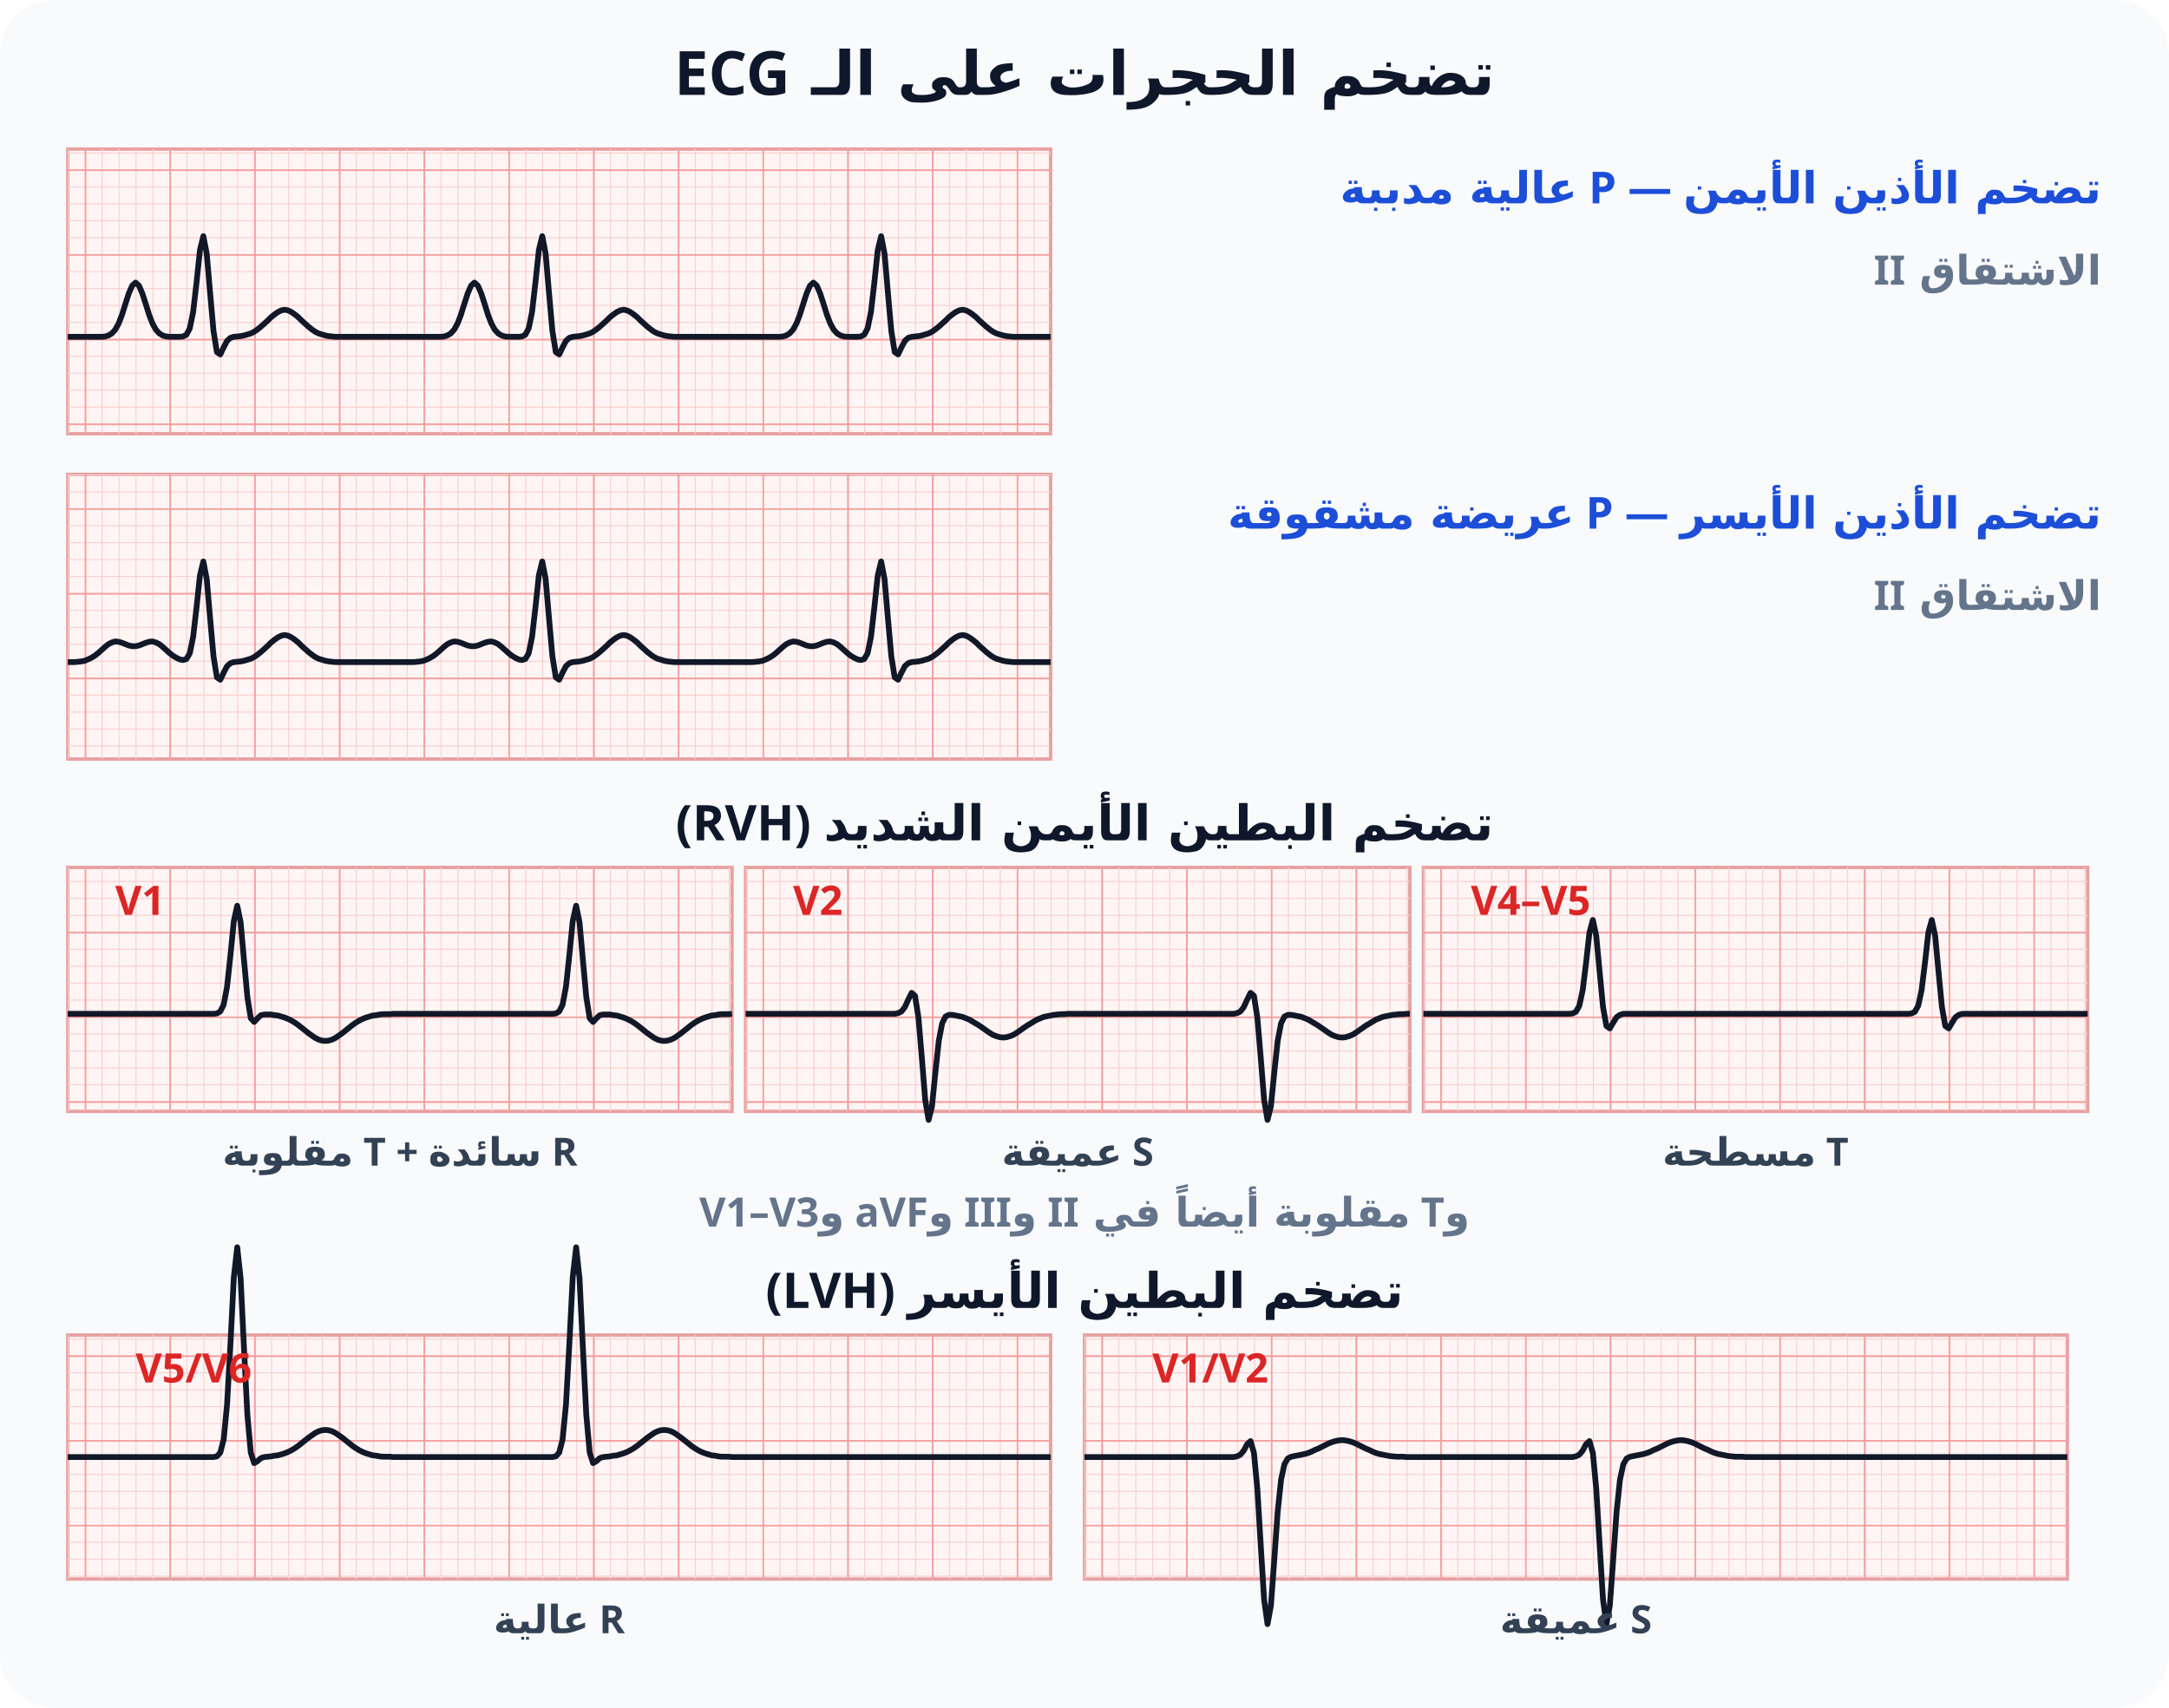
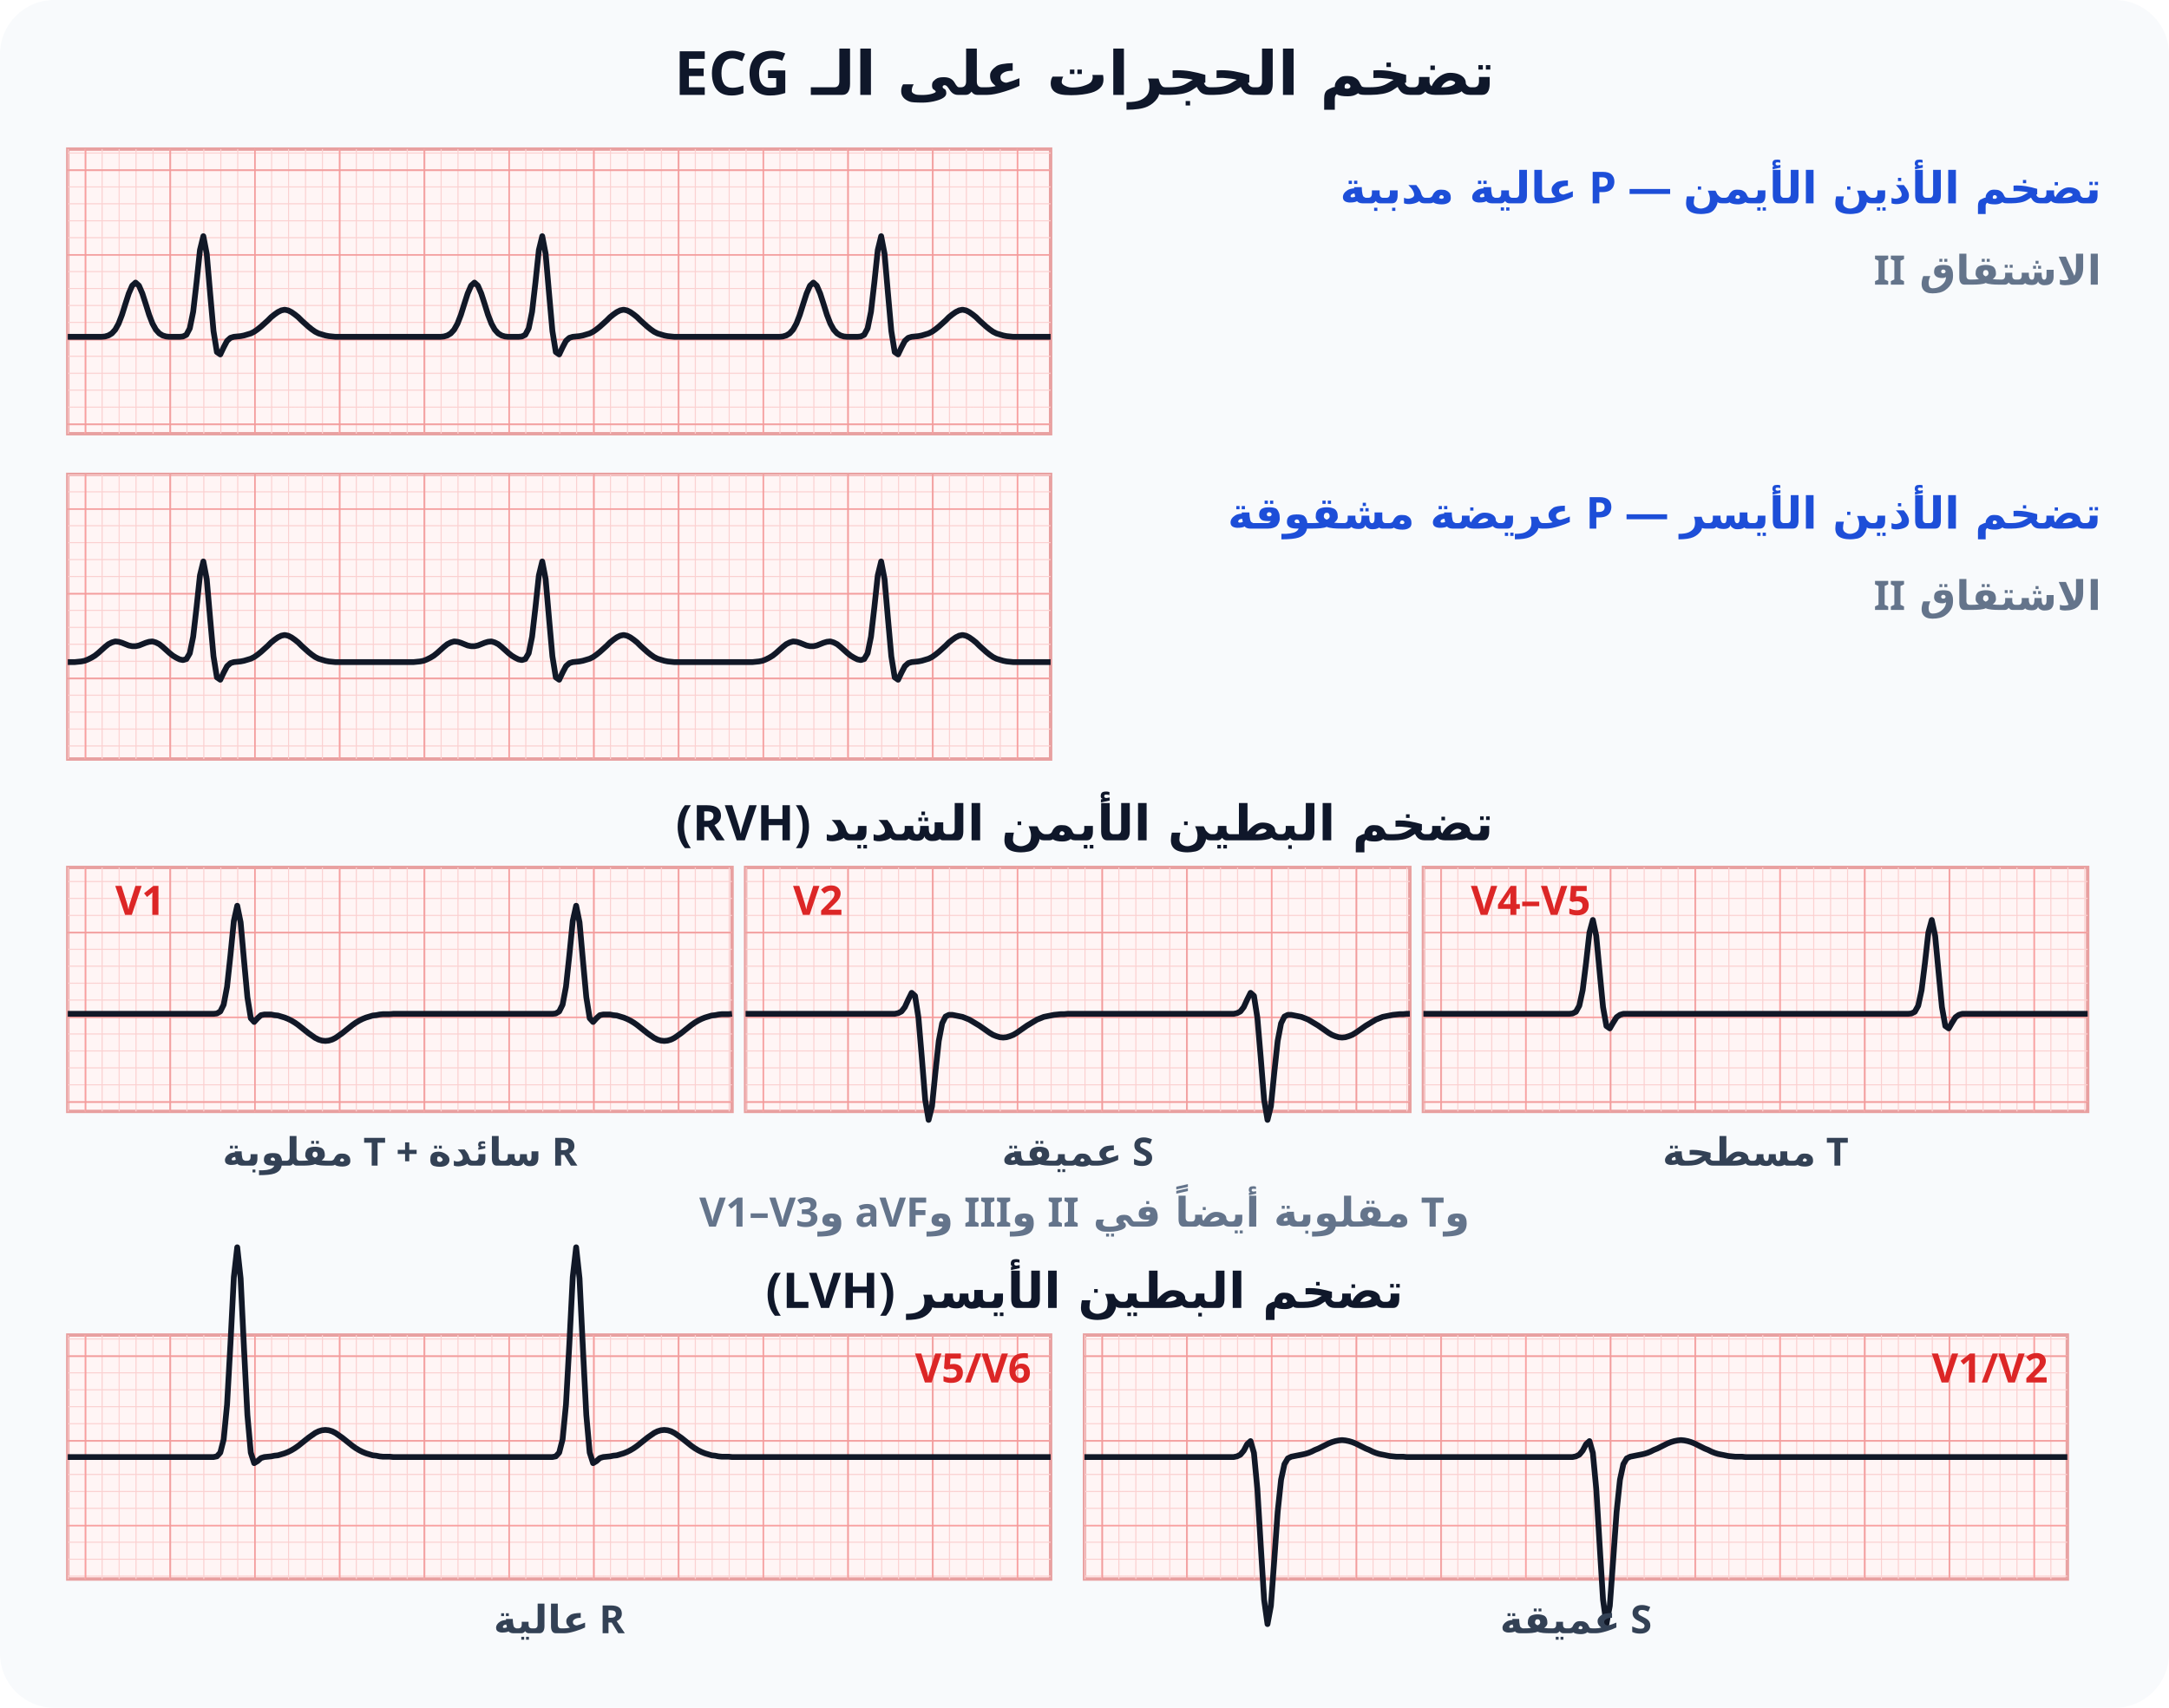
<svg xmlns="http://www.w3.org/2000/svg" viewBox="0 0 640 504" font-family="Cairo, Tahoma, sans-serif" direction="rtl">
  <rect width="640" height="504" rx="16" fill="#f8fafc" />
  <text x="320" y="28" text-anchor="middle" font-size="18" font-weight="800" fill="#0f172a">تضخم الحجرات على الـ ECG</text>
  <defs>
    <pattern id="gmch0" width="5" height="5" patternUnits="userSpaceOnUse">
      <path d="M5 0H0V5" fill="none" stroke="#fbd0d0" stroke-width=".6" />
    </pattern>
    <pattern id="gMch0" width="25" height="25" patternUnits="userSpaceOnUse">
      <path d="M25 0H0V25" fill="none" stroke="#f29b9b" stroke-width=".9" />
    </pattern>
  </defs>
  <rect x="20" y="44" width="290" height="84" fill="#fff5f5" stroke="#e8a0a0" />
  <rect x="20" y="44" width="290" height="84" fill="url(#gmch0)" />
  <rect x="20" y="44" width="290" height="84" fill="url(#gMch0)" />
  <polyline points="20.0,99.4 21.0,99.4 22.0,99.4 23.0,99.4 24.0,99.4 25.0,99.4 26.0,99.4 27.0,99.4 28.0,99.4 29.0,99.4 30.0,99.4 31.0,99.3 32.0,99.0 33.0,98.4 34.0,97.3 35.0,95.5 36.0,92.9 37.0,89.7 38.0,86.6 39.0,84.3 40.0,83.4 41.0,84.3 42.0,86.6 43.0,89.7 44.0,92.9 45.0,95.5 46.0,97.3 47.0,98.4 48.0,99.0 49.0,99.3 50.0,99.4 51.0,99.4 52.0,99.4 53.0,99.4 54.0,99.3 55.0,98.8 56.0,96.9 57.0,92.0 58.0,83.3 59.0,73.8 60.0,69.7 61.0,74.9 62.0,86.5 63.0,97.7 64.0,103.9 65.0,104.6 66.0,102.5 67.0,100.6 68.0,99.7 69.0,99.4 70.0,99.3 71.0,99.2 72.0,99.0 73.0,98.7 74.0,98.4 75.0,97.9 76.0,97.2 77.0,96.4 78.0,95.5 79.0,94.6 80.0,93.6 81.0,92.8 82.0,92.1 83.0,91.6 84.0,91.4 85.0,91.6 86.0,92.1 87.0,92.8 88.0,93.6 89.0,94.6 90.0,95.5 91.0,96.4 92.0,97.2 93.0,97.9 94.0,98.4 95.0,98.7 96.0,99.0 97.0,99.2 98.0,99.3 99.0,99.4 100.0,99.4 101.0,99.4 102.0,99.4 103.0,99.4 104.0,99.4 105.0,99.4 106.0,99.4 107.0,99.4 108.0,99.4 109.0,99.4 110.0,99.4 111.0,99.4 112.0,99.4 113.0,99.4 114.0,99.4 115.0,99.4 116.0,99.4 117.0,99.4 118.0,99.4 119.0,99.4 120.0,99.4 121.0,99.4 122.0,99.4 123.0,99.4 124.0,99.4 125.0,99.4 126.0,99.4 127.0,99.4 128.0,99.4 129.0,99.4 130.0,99.4 131.0,99.3 132.0,99.0 133.0,98.4 134.0,97.3 135.0,95.5 136.0,92.9 137.0,89.7 138.0,86.6 139.0,84.3 140.0,83.4 141.0,84.3 142.0,86.6 143.0,89.7 144.0,92.9 145.0,95.5 146.0,97.3 147.0,98.4 148.0,99.0 149.0,99.3 150.0,99.4 151.0,99.4 152.0,99.4 153.0,99.4 154.0,99.3 155.0,98.8 156.0,96.9 157.0,92.0 158.0,83.3 159.0,73.8 160.0,69.7 161.0,74.9 162.0,86.5 163.0,97.7 164.0,103.9 165.0,104.6 166.0,102.5 167.0,100.6 168.0,99.7 169.0,99.4 170.0,99.3 171.0,99.2 172.0,99.0 173.0,98.7 174.0,98.4 175.0,97.9 176.0,97.2 177.0,96.4 178.0,95.5 179.0,94.6 180.0,93.6 181.0,92.8 182.0,92.1 183.0,91.6 184.0,91.4 185.0,91.6 186.0,92.1 187.0,92.8 188.0,93.6 189.0,94.6 190.0,95.5 191.0,96.4 192.0,97.2 193.0,97.9 194.0,98.4 195.0,98.7 196.0,99.0 197.0,99.2 198.0,99.3 199.0,99.4 200.0,99.4 201.0,99.4 202.0,99.4 203.0,99.4 204.0,99.4 205.0,99.4 206.0,99.4 207.0,99.4 208.0,99.4 209.0,99.4 210.0,99.4 211.0,99.4 212.0,99.4 213.0,99.4 214.0,99.4 215.0,99.4 216.0,99.4 217.0,99.4 218.0,99.4 219.0,99.4 220.0,99.4 221.0,99.4 222.0,99.4 223.0,99.4 224.0,99.4 225.0,99.4 226.0,99.4 227.0,99.4 228.0,99.4 229.0,99.4 230.0,99.4 231.0,99.3 232.0,99.0 233.0,98.4 234.0,97.3 235.0,95.5 236.0,92.9 237.0,89.7 238.0,86.6 239.0,84.3 240.0,83.4 241.0,84.3 242.0,86.6 243.0,89.7 244.0,92.9 245.0,95.5 246.0,97.3 247.0,98.4 248.0,99.0 249.0,99.3 250.0,99.4 251.0,99.4 252.0,99.4 253.0,99.4 254.0,99.3 255.0,98.8 256.0,96.9 257.0,92.0 258.0,83.3 259.0,73.8 260.0,69.7 261.0,74.9 262.0,86.5 263.0,97.7 264.0,103.9 265.0,104.6 266.0,102.5 267.0,100.6 268.0,99.7 269.0,99.4 270.0,99.3 271.0,99.2 272.0,99.0 273.0,98.7 274.0,98.4 275.0,97.9 276.0,97.2 277.0,96.4 278.0,95.5 279.0,94.6 280.0,93.6 281.0,92.8 282.0,92.1 283.0,91.6 284.0,91.4 285.0,91.6 286.0,92.1 287.0,92.8 288.0,93.6 289.0,94.6 290.0,95.5 291.0,96.4 292.0,97.2 293.0,97.9 294.0,98.4 295.0,98.7 296.0,99.0 297.0,99.2 298.0,99.3 299.0,99.4 300.0,99.4 301.0,99.4 302.0,99.4 303.0,99.4 304.0,99.4 305.0,99.4 306.0,99.4 307.0,99.4 308.0,99.4 309.0,99.4 310.0,99.4" fill="none" stroke="#111827" stroke-width="1.7" stroke-linejoin="round" />
  <text x="620" y="60" text-anchor="start" font-size="13" font-weight="800" fill="#1d4ed8">تضخم الأذين الأيمن — P عالية مدببة</text>
  <text x="620" y="84" text-anchor="start" font-size="12" font-weight="600" fill="#64748b">الاشتقاق II</text>
  <defs>
    <pattern id="gmch1" width="5" height="5" patternUnits="userSpaceOnUse">
      <path d="M5 0H0V5" fill="none" stroke="#fbd0d0" stroke-width=".6" />
    </pattern>
    <pattern id="gMch1" width="25" height="25" patternUnits="userSpaceOnUse">
      <path d="M25 0H0V25" fill="none" stroke="#f29b9b" stroke-width=".9" />
    </pattern>
  </defs>
  <rect x="20" y="140" width="290" height="84" fill="#fff5f5" stroke="#e8a0a0" />
  <rect x="20" y="140" width="290" height="84" fill="url(#gmch1)" />
  <rect x="20" y="140" width="290" height="84" fill="url(#gMch1)" />
  <polyline points="20.0,195.4 21.0,195.4 22.0,195.4 23.0,195.3 24.0,195.2 25.0,195.0 26.0,194.6 27.0,194.1 28.0,193.5 29.0,192.7 30.0,191.8 31.0,190.9 32.0,190.1 33.0,189.6 34.0,189.3 35.0,189.4 36.0,189.7 37.0,190.1 38.0,190.5 39.0,190.7 40.0,190.7 41.0,190.5 42.0,190.1 43.0,189.7 44.0,189.4 45.0,189.3 46.0,189.6 47.0,190.1 48.0,190.9 49.0,191.8 50.0,192.7 51.0,193.5 52.0,194.1 53.0,194.6 54.0,194.8 55.0,194.5 56.0,192.8 57.0,187.9 58.0,179.2 59.0,169.8 60.0,165.7 61.0,170.9 62.0,182.5 63.0,193.7 64.0,199.9 65.0,200.6 66.0,198.5 67.0,196.6 68.0,195.7 69.0,195.4 70.0,195.3 71.0,195.2 72.0,195.0 73.0,194.7 74.0,194.4 75.0,193.9 76.0,193.2 77.0,192.4 78.0,191.5 79.0,190.6 80.0,189.6 81.0,188.8 82.0,188.1 83.0,187.6 84.0,187.4 85.0,187.6 86.0,188.1 87.0,188.8 88.0,189.6 89.0,190.6 90.0,191.5 91.0,192.4 92.0,193.2 93.0,193.9 94.0,194.4 95.0,194.7 96.0,195.0 97.0,195.2 98.0,195.3 99.0,195.4 100.0,195.4 101.0,195.4 102.0,195.4 103.0,195.4 104.0,195.4 105.0,195.4 106.0,195.4 107.0,195.4 108.0,195.4 109.0,195.4 110.0,195.4 111.0,195.4 112.0,195.4 113.0,195.4 114.0,195.4 115.0,195.4 116.0,195.4 117.0,195.4 118.0,195.4 119.0,195.4 120.0,195.4 121.0,195.4 122.0,195.4 123.0,195.3 124.0,195.2 125.0,195.0 126.0,194.6 127.0,194.1 128.0,193.5 129.0,192.7 130.0,191.8 131.0,190.9 132.0,190.1 133.0,189.6 134.0,189.3 135.0,189.4 136.0,189.7 137.0,190.1 138.0,190.5 139.0,190.7 140.0,190.7 141.0,190.5 142.0,190.1 143.0,189.7 144.0,189.4 145.0,189.3 146.0,189.6 147.0,190.1 148.0,190.9 149.0,191.8 150.0,192.7 151.0,193.5 152.0,194.1 153.0,194.6 154.0,194.8 155.0,194.5 156.0,192.8 157.0,187.9 158.0,179.2 159.0,169.8 160.0,165.7 161.0,170.9 162.0,182.5 163.0,193.7 164.0,199.9 165.0,200.6 166.0,198.5 167.0,196.6 168.0,195.7 169.0,195.4 170.0,195.3 171.0,195.2 172.0,195.0 173.0,194.7 174.0,194.4 175.0,193.9 176.0,193.2 177.0,192.4 178.0,191.5 179.0,190.6 180.0,189.6 181.0,188.8 182.0,188.1 183.0,187.6 184.0,187.4 185.0,187.6 186.0,188.1 187.0,188.8 188.0,189.6 189.0,190.6 190.0,191.5 191.0,192.4 192.0,193.2 193.0,193.9 194.0,194.4 195.0,194.7 196.0,195.0 197.0,195.2 198.0,195.3 199.0,195.4 200.0,195.4 201.0,195.4 202.0,195.4 203.0,195.4 204.0,195.4 205.0,195.4 206.0,195.4 207.0,195.4 208.0,195.4 209.0,195.4 210.0,195.4 211.0,195.4 212.0,195.4 213.0,195.4 214.0,195.4 215.0,195.4 216.0,195.4 217.0,195.4 218.0,195.4 219.0,195.4 220.0,195.4 221.0,195.4 222.0,195.4 223.0,195.3 224.0,195.2 225.0,195.0 226.0,194.6 227.0,194.1 228.0,193.5 229.0,192.7 230.0,191.8 231.0,190.9 232.0,190.1 233.0,189.6 234.0,189.3 235.0,189.4 236.0,189.7 237.0,190.1 238.0,190.5 239.0,190.7 240.0,190.7 241.0,190.5 242.0,190.1 243.0,189.7 244.0,189.4 245.0,189.3 246.0,189.6 247.0,190.1 248.0,190.9 249.0,191.8 250.0,192.7 251.0,193.5 252.0,194.1 253.0,194.6 254.0,194.8 255.0,194.5 256.0,192.8 257.0,187.9 258.0,179.2 259.0,169.8 260.0,165.7 261.0,170.9 262.0,182.5 263.0,193.7 264.0,199.9 265.0,200.6 266.0,198.5 267.0,196.6 268.0,195.7 269.0,195.4 270.0,195.3 271.0,195.2 272.0,195.0 273.0,194.7 274.0,194.4 275.0,193.9 276.0,193.2 277.0,192.4 278.0,191.5 279.0,190.6 280.0,189.6 281.0,188.8 282.0,188.1 283.0,187.6 284.0,187.4 285.0,187.6 286.0,188.1 287.0,188.8 288.0,189.6 289.0,190.6 290.0,191.5 291.0,192.4 292.0,193.2 293.0,193.9 294.0,194.4 295.0,194.7 296.0,195.0 297.0,195.2 298.0,195.3 299.0,195.4 300.0,195.4 301.0,195.4 302.0,195.4 303.0,195.4 304.0,195.4 305.0,195.4 306.0,195.4 307.0,195.4 308.0,195.4 309.0,195.4 310.0,195.4" fill="none" stroke="#111827" stroke-width="1.7" stroke-linejoin="round" />
  <text x="620" y="156" text-anchor="start" font-size="13" font-weight="800" fill="#1d4ed8">تضخم الأذين الأيسر — P عريضة مشقوقة</text>
  <text x="620" y="180" text-anchor="start" font-size="12" font-weight="600" fill="#64748b">الاشتقاق II</text>
  <text x="320" y="248" text-anchor="middle" font-size="14.5" font-weight="800" fill="#0f172a">تضخم البطين الأيمن الشديد (RVH)</text>
  <defs>
    <pattern id="gmrv0" width="5" height="5" patternUnits="userSpaceOnUse">
      <path d="M5 0H0V5" fill="none" stroke="#fbd0d0" stroke-width=".6" />
    </pattern>
    <pattern id="gMrv0" width="25" height="25" patternUnits="userSpaceOnUse">
      <path d="M25 0H0V25" fill="none" stroke="#f29b9b" stroke-width=".9" />
    </pattern>
  </defs>
  <rect x="20" y="256" width="196" height="72" fill="#fff5f5" stroke="#e8a0a0" />
  <rect x="20" y="256" width="196" height="72" fill="url(#gmrv0)" />
  <rect x="20" y="256" width="196" height="72" fill="url(#gMrv0)" />
  <polyline points="20.0,299.2 21.0,299.2 22.0,299.2 23.0,299.2 24.0,299.2 25.0,299.2 26.0,299.2 27.0,299.2 28.0,299.2 29.0,299.2 30.0,299.2 31.0,299.2 32.0,299.2 33.0,299.2 34.0,299.2 35.0,299.2 36.0,299.2 37.0,299.2 38.0,299.2 39.0,299.2 40.0,299.2 41.0,299.2 42.0,299.2 43.0,299.2 44.0,299.2 45.0,299.2 46.0,299.2 47.0,299.2 48.0,299.2 49.0,299.2 50.0,299.2 51.0,299.2 52.0,299.2 53.0,299.2 54.0,299.2 55.0,299.2 56.0,299.2 57.0,299.2 58.0,299.2 59.0,299.2 60.0,299.2 61.0,299.2 62.0,299.2 63.0,299.2 64.0,299.1 65.0,298.5 66.0,296.5 67.0,291.2 68.0,281.9 69.0,271.8 70.0,267.3 71.0,272.2 72.0,283.4 73.0,294.3 74.0,300.5 75.0,301.6 76.0,300.5 77.0,299.6 78.0,299.4 79.0,299.4 80.0,299.4 81.0,299.6 82.0,299.7 83.0,300.0 84.0,300.3 85.0,300.7 86.0,301.2 87.0,301.8 88.0,302.5 89.0,303.3 90.0,304.1 91.0,304.9 92.0,305.6 93.0,306.3 94.0,306.8 95.0,307.1 96.0,307.2 97.0,307.1 98.0,306.8 99.0,306.3 100.0,305.6 101.0,304.9 102.0,304.1 103.0,303.3 104.0,302.5 105.0,301.8 106.0,301.2 107.0,300.7 108.0,300.3 109.0,300.0 110.0,299.7 111.0,299.6 112.0,299.4 113.0,299.3 114.0,299.3 115.0,299.3 116.0,299.2 117.0,299.2 118.0,299.2 119.0,299.2 120.0,299.2 121.0,299.2 122.0,299.2 123.0,299.2 124.0,299.2 125.0,299.2 126.0,299.2 127.0,299.2 128.0,299.2 129.0,299.2 130.0,299.2 131.0,299.2 132.0,299.2 133.0,299.2 134.0,299.2 135.0,299.2 136.0,299.2 137.0,299.2 138.0,299.2 139.0,299.2 140.0,299.2 141.0,299.2 142.0,299.2 143.0,299.2 144.0,299.2 145.0,299.2 146.0,299.2 147.0,299.2 148.0,299.2 149.0,299.2 150.0,299.2 151.0,299.2 152.0,299.2 153.0,299.2 154.0,299.2 155.0,299.2 156.0,299.2 157.0,299.2 158.0,299.2 159.0,299.2 160.0,299.2 161.0,299.2 162.0,299.2 163.0,299.2 164.0,299.1 165.0,298.5 166.0,296.5 167.0,291.2 168.0,281.9 169.0,271.8 170.0,267.3 171.0,272.2 172.0,283.4 173.0,294.3 174.0,300.5 175.0,301.6 176.0,300.5 177.0,299.6 178.0,299.4 179.0,299.4 180.0,299.4 181.0,299.6 182.0,299.7 183.0,300.0 184.0,300.3 185.0,300.7 186.0,301.2 187.0,301.8 188.0,302.5 189.0,303.3 190.0,304.1 191.0,304.9 192.0,305.6 193.0,306.3 194.0,306.8 195.0,307.1 196.0,307.2 197.0,307.1 198.0,306.8 199.0,306.3 200.0,305.6 201.0,304.9 202.0,304.1 203.0,303.3 204.0,302.5 205.0,301.8 206.0,301.2 207.0,300.7 208.0,300.3 209.0,300.0 210.0,299.7 211.0,299.6 212.0,299.4 213.0,299.3 214.0,299.3 215.0,299.3 216.0,299.2" fill="none" stroke="#111827" stroke-width="1.7" stroke-linejoin="round" />
  <text x="34" y="270" text-anchor="end" font-size="12" font-weight="800" fill="#dc2626">V1</text>
  <text x="118" y="344" text-anchor="middle" font-size="11.5" font-weight="600" fill="#334155">R سائدة + T مقلوبة</text>
  <defs>
    <pattern id="gmrv1" width="5" height="5" patternUnits="userSpaceOnUse">
      <path d="M5 0H0V5" fill="none" stroke="#fbd0d0" stroke-width=".6" />
    </pattern>
    <pattern id="gMrv1" width="25" height="25" patternUnits="userSpaceOnUse">
      <path d="M25 0H0V25" fill="none" stroke="#f29b9b" stroke-width=".9" />
    </pattern>
  </defs>
  <rect x="220" y="256" width="196" height="72" fill="#fff5f5" stroke="#e8a0a0" />
  <rect x="220" y="256" width="196" height="72" fill="url(#gmrv1)" />
  <rect x="220" y="256" width="196" height="72" fill="url(#gMrv1)" />
  <polyline points="220.0,299.2 221.0,299.2 222.0,299.2 223.0,299.2 224.0,299.2 225.0,299.2 226.0,299.2 227.0,299.2 228.0,299.2 229.0,299.2 230.0,299.2 231.0,299.2 232.0,299.2 233.0,299.2 234.0,299.2 235.0,299.2 236.0,299.2 237.0,299.2 238.0,299.2 239.0,299.2 240.0,299.2 241.0,299.2 242.0,299.2 243.0,299.2 244.0,299.2 245.0,299.2 246.0,299.2 247.0,299.2 248.0,299.2 249.0,299.2 250.0,299.2 251.0,299.2 252.0,299.2 253.0,299.2 254.0,299.2 255.0,299.2 256.0,299.2 257.0,299.2 258.0,299.2 259.0,299.2 260.0,299.2 261.0,299.2 262.0,299.2 263.0,299.2 264.0,299.2 265.0,299.0 266.0,298.5 267.0,297.2 268.0,295.0 269.0,293.0 270.0,293.9 271.0,300.3 272.0,312.1 273.0,324.6 274.0,330.5 275.0,326.5 276.0,316.5 277.0,307.2 278.0,302.0 279.0,300.0 280.0,299.5 281.0,299.5 282.0,299.7 283.0,299.9 284.0,300.1 285.0,300.5 286.0,300.9 287.0,301.5 288.0,302.1 289.0,302.7 290.0,303.4 291.0,304.1 292.0,304.8 293.0,305.4 294.0,305.8 295.0,306.1 296.0,306.2 297.0,306.1 298.0,305.8 299.0,305.4 300.0,304.8 301.0,304.1 302.0,303.4 303.0,302.7 304.0,302.1 305.0,301.5 306.0,300.9 307.0,300.5 308.0,300.1 309.0,299.9 310.0,299.7 311.0,299.5 312.0,299.4 313.0,299.3 314.0,299.3 315.0,299.2 316.0,299.2 317.0,299.2 318.0,299.2 319.0,299.2 320.0,299.2 321.0,299.2 322.0,299.2 323.0,299.2 324.0,299.2 325.0,299.2 326.0,299.2 327.0,299.2 328.0,299.2 329.0,299.2 330.0,299.2 331.0,299.2 332.0,299.2 333.0,299.2 334.0,299.2 335.0,299.2 336.0,299.2 337.0,299.2 338.0,299.2 339.0,299.2 340.0,299.2 341.0,299.2 342.0,299.2 343.0,299.2 344.0,299.2 345.0,299.2 346.0,299.2 347.0,299.2 348.0,299.2 349.0,299.2 350.0,299.2 351.0,299.2 352.0,299.2 353.0,299.2 354.0,299.2 355.0,299.2 356.0,299.2 357.0,299.2 358.0,299.2 359.0,299.2 360.0,299.2 361.0,299.2 362.0,299.2 363.0,299.2 364.0,299.2 365.0,299.0 366.0,298.5 367.0,297.2 368.0,295.0 369.0,293.0 370.0,293.9 371.0,300.3 372.0,312.1 373.0,324.6 374.0,330.5 375.0,326.5 376.0,316.5 377.0,307.2 378.0,302.0 379.0,300.0 380.0,299.5 381.0,299.5 382.0,299.7 383.0,299.9 384.0,300.1 385.0,300.5 386.0,300.9 387.0,301.5 388.0,302.1 389.0,302.7 390.0,303.4 391.0,304.1 392.0,304.8 393.0,305.4 394.0,305.8 395.0,306.1 396.0,306.2 397.0,306.1 398.0,305.8 399.0,305.4 400.0,304.8 401.0,304.1 402.0,303.4 403.0,302.7 404.0,302.1 405.0,301.5 406.0,300.9 407.0,300.5 408.0,300.1 409.0,299.9 410.0,299.7 411.0,299.5 412.0,299.4 413.0,299.3 414.0,299.3 415.0,299.2 416.0,299.2" fill="none" stroke="#111827" stroke-width="1.7" stroke-linejoin="round" />
  <text x="234" y="270" text-anchor="end" font-size="12" font-weight="800" fill="#dc2626">V2</text>
  <text x="318" y="344" text-anchor="middle" font-size="11.5" font-weight="600" fill="#334155">S عميقة</text>
  <defs>
    <pattern id="gmrv2" width="5" height="5" patternUnits="userSpaceOnUse">
      <path d="M5 0H0V5" fill="none" stroke="#fbd0d0" stroke-width=".6" />
    </pattern>
    <pattern id="gMrv2" width="25" height="25" patternUnits="userSpaceOnUse">
      <path d="M25 0H0V25" fill="none" stroke="#f29b9b" stroke-width=".9" />
    </pattern>
  </defs>
  <rect x="420" y="256" width="196" height="72" fill="#fff5f5" stroke="#e8a0a0" />
  <rect x="420" y="256" width="196" height="72" fill="url(#gmrv2)" />
  <rect x="420" y="256" width="196" height="72" fill="url(#gMrv2)" />
  <polyline points="420.0,299.2 421.0,299.2 422.0,299.2 423.0,299.2 424.0,299.2 425.0,299.2 426.0,299.2 427.0,299.2 428.0,299.2 429.0,299.2 430.0,299.2 431.0,299.2 432.0,299.2 433.0,299.2 434.0,299.2 435.0,299.2 436.0,299.2 437.0,299.2 438.0,299.2 439.0,299.2 440.0,299.2 441.0,299.2 442.0,299.2 443.0,299.2 444.0,299.2 445.0,299.2 446.0,299.2 447.0,299.2 448.0,299.2 449.0,299.2 450.0,299.2 451.0,299.2 452.0,299.2 453.0,299.2 454.0,299.2 455.0,299.2 456.0,299.2 457.0,299.2 458.0,299.2 459.0,299.2 460.0,299.2 461.0,299.2 462.0,299.2 463.0,299.2 464.0,299.1 465.0,298.6 466.0,296.8 467.0,292.2 468.0,284.1 469.0,275.2 470.0,271.5 471.0,276.2 472.0,286.8 473.0,297.2 474.0,302.8 475.0,303.5 476.0,301.8 477.0,300.2 478.0,299.5 479.0,299.2 480.0,299.2 481.0,299.2 482.0,299.2 483.0,299.2 484.0,299.2 485.0,299.2 486.0,299.2 487.0,299.2 488.0,299.2 489.0,299.2 490.0,299.2 491.0,299.2 492.0,299.2 493.0,299.2 494.0,299.2 495.0,299.2 496.0,299.2 497.0,299.2 498.0,299.2 499.0,299.2 500.0,299.2 501.0,299.2 502.0,299.2 503.0,299.2 504.0,299.2 505.0,299.2 506.0,299.2 507.0,299.2 508.0,299.2 509.0,299.2 510.0,299.2 511.0,299.2 512.0,299.2 513.0,299.2 514.0,299.2 515.0,299.2 516.0,299.2 517.0,299.2 518.0,299.2 519.0,299.2 520.0,299.2 521.0,299.2 522.0,299.2 523.0,299.2 524.0,299.2 525.0,299.2 526.0,299.2 527.0,299.2 528.0,299.2 529.0,299.2 530.0,299.2 531.0,299.2 532.0,299.2 533.0,299.2 534.0,299.2 535.0,299.2 536.0,299.2 537.0,299.2 538.0,299.2 539.0,299.2 540.0,299.2 541.0,299.2 542.0,299.2 543.0,299.2 544.0,299.2 545.0,299.2 546.0,299.2 547.0,299.2 548.0,299.2 549.0,299.2 550.0,299.2 551.0,299.2 552.0,299.2 553.0,299.2 554.0,299.2 555.0,299.2 556.0,299.2 557.0,299.2 558.0,299.2 559.0,299.2 560.0,299.2 561.0,299.2 562.0,299.2 563.0,299.2 564.0,299.1 565.0,298.6 566.0,296.8 567.0,292.2 568.0,284.1 569.0,275.2 570.0,271.5 571.0,276.2 572.0,286.8 573.0,297.2 574.0,302.8 575.0,303.5 576.0,301.8 577.0,300.2 578.0,299.5 579.0,299.2 580.0,299.2 581.0,299.2 582.0,299.2 583.0,299.2 584.0,299.2 585.0,299.2 586.0,299.2 587.0,299.2 588.0,299.2 589.0,299.2 590.0,299.2 591.0,299.2 592.0,299.2 593.0,299.2 594.0,299.2 595.0,299.2 596.0,299.2 597.0,299.2 598.0,299.2 599.0,299.2 600.0,299.2 601.0,299.2 602.0,299.2 603.0,299.2 604.0,299.2 605.0,299.2 606.0,299.2 607.0,299.2 608.0,299.2 609.0,299.2 610.0,299.2 611.0,299.2 612.0,299.2 613.0,299.2 614.0,299.2 615.0,299.2 616.0,299.2" fill="none" stroke="#111827" stroke-width="1.7" stroke-linejoin="round" />
  <text x="434" y="270" text-anchor="end" font-size="12" font-weight="800" fill="#dc2626">V4–V5</text>
  <text x="518" y="344" text-anchor="middle" font-size="11.5" font-weight="600" fill="#334155">T مسطحة</text>
  <text x="320" y="362" text-anchor="middle" font-size="12" font-weight="600" fill="#64748b">وT مقلوبة أيضاً في II وIII وaVF وV1–V3</text>
  <text x="320" y="386" text-anchor="middle" font-size="14.5" font-weight="800" fill="#0f172a">تضخم البطين الأيسر (LVH)</text>
  <defs>
    <pattern id="gmlv0" width="5" height="5" patternUnits="userSpaceOnUse">
      <path d="M5 0H0V5" fill="none" stroke="#fbd0d0" stroke-width=".6" />
    </pattern>
    <pattern id="gMlv0" width="25" height="25" patternUnits="userSpaceOnUse">
      <path d="M25 0H0V25" fill="none" stroke="#f29b9b" stroke-width=".9" />
    </pattern>
  </defs>
  <rect x="20" y="394" width="290" height="72" fill="#fff5f5" stroke="#e8a0a0" />
  <rect x="20" y="394" width="290" height="72" fill="url(#gmlv0)" />
  <rect x="20" y="394" width="290" height="72" fill="url(#gMlv0)" />
  <polyline points="20.0,430.0 21.0,430.0 22.0,430.0 23.0,430.0 24.0,430.0 25.0,430.0 26.0,430.0 27.0,430.0 28.0,430.0 29.0,430.0 30.0,430.0 31.0,430.0 32.0,430.0 33.0,430.0 34.0,430.0 35.0,430.0 36.0,430.0 37.0,430.0 38.0,430.0 39.0,430.0 40.0,430.0 41.0,430.0 42.0,430.0 43.0,430.0 44.0,430.0 45.0,430.0 46.0,430.0 47.0,430.0 48.0,430.0 49.0,430.0 50.0,430.0 51.0,430.0 52.0,430.0 53.0,430.0 54.0,430.0 55.0,430.0 56.0,430.0 57.0,430.0 58.0,430.0 59.0,430.0 60.0,430.0 61.0,430.0 62.0,430.0 63.0,430.0 64.0,429.8 65.0,428.7 66.0,424.8 67.0,414.5 68.0,396.6 69.0,376.9 70.0,368.1 71.0,377.3 72.0,398.0 73.0,417.6 74.0,428.7 75.0,431.8 76.0,431.2 77.0,430.3 78.0,430.0 79.0,429.9 80.0,429.8 81.0,429.6 82.0,429.5 83.0,429.2 84.0,428.9 85.0,428.5 86.0,428.0 87.0,427.4 88.0,426.7 89.0,425.9 90.0,425.1 91.0,424.3 92.0,423.6 93.0,422.9 94.0,422.4 95.0,422.1 96.0,422.0 97.0,422.1 98.0,422.4 99.0,422.9 100.0,423.6 101.0,424.3 102.0,425.1 103.0,425.9 104.0,426.7 105.0,427.4 106.0,428.0 107.0,428.5 108.0,428.9 109.0,429.2 110.0,429.5 111.0,429.6 112.0,429.8 113.0,429.9 114.0,429.9 115.0,429.9 116.0,430.0 117.0,430.0 118.0,430.0 119.0,430.0 120.0,430.0 121.0,430.0 122.0,430.0 123.0,430.0 124.0,430.0 125.0,430.0 126.0,430.0 127.0,430.0 128.0,430.0 129.0,430.0 130.0,430.0 131.0,430.0 132.0,430.0 133.0,430.0 134.0,430.0 135.0,430.0 136.0,430.0 137.0,430.0 138.0,430.0 139.0,430.0 140.0,430.0 141.0,430.0 142.0,430.0 143.0,430.0 144.0,430.0 145.0,430.0 146.0,430.0 147.0,430.0 148.0,430.0 149.0,430.0 150.0,430.0 151.0,430.0 152.0,430.0 153.0,430.0 154.0,430.0 155.0,430.0 156.0,430.0 157.0,430.0 158.0,430.0 159.0,430.0 160.0,430.0 161.0,430.0 162.0,430.0 163.0,430.0 164.0,429.8 165.0,428.7 166.0,424.8 167.0,414.5 168.0,396.6 169.0,376.9 170.0,368.1 171.0,377.3 172.0,398.0 173.0,417.6 174.0,428.7 175.0,431.8 176.0,431.2 177.0,430.3 178.0,430.0 179.0,429.9 180.0,429.8 181.0,429.6 182.0,429.5 183.0,429.2 184.0,428.9 185.0,428.5 186.0,428.0 187.0,427.4 188.0,426.7 189.0,425.9 190.0,425.1 191.0,424.3 192.0,423.6 193.0,422.9 194.0,422.4 195.0,422.1 196.0,422.0 197.0,422.1 198.0,422.4 199.0,422.9 200.0,423.6 201.0,424.3 202.0,425.1 203.0,425.9 204.0,426.7 205.0,427.4 206.0,428.0 207.0,428.5 208.0,428.9 209.0,429.2 210.0,429.5 211.0,429.6 212.0,429.8 213.0,429.9 214.0,429.9 215.0,429.9 216.0,430.0 217.0,430.0 218.0,430.0 219.0,430.0 220.0,430.0 221.0,430.0 222.0,430.0 223.0,430.0 224.0,430.0 225.0,430.0 226.0,430.0 227.0,430.0 228.0,430.0 229.0,430.0 230.0,430.0 231.0,430.0 232.0,430.0 233.0,430.0 234.0,430.0 235.0,430.0 236.0,430.0 237.0,430.0 238.0,430.0 239.0,430.0 240.0,430.0 241.0,430.0 242.0,430.0 243.0,430.0 244.0,430.0 245.0,430.0 246.0,430.0 247.0,430.0 248.0,430.0 249.0,430.0 250.0,430.0 251.0,430.0 252.0,430.0 253.0,430.0 254.0,430.0 255.0,430.0 256.0,430.0 257.0,430.0 258.0,430.0 259.0,430.0 260.0,430.0 261.0,430.0 262.0,430.0 263.0,430.0 264.0,430.0 265.0,430.0 266.0,430.0 267.0,430.0 268.0,430.0 269.0,430.0 270.0,430.0 271.0,430.0 272.0,430.0 273.0,430.0 274.0,430.0 275.0,430.0 276.0,430.0 277.0,430.0 278.0,430.0 279.0,430.0 280.0,430.0 281.0,430.0 282.0,430.0 283.0,430.0 284.0,430.0 285.0,430.0 286.0,430.0 287.0,430.0 288.0,430.0 289.0,430.0 290.0,430.0 291.0,430.0 292.0,430.0 293.0,430.0 294.0,430.0 295.0,430.0 296.0,430.0 297.0,430.0 298.0,430.0 299.0,430.0 300.0,430.0 301.0,430.0 302.0,430.0 303.0,430.0 304.0,430.0 305.0,430.0 306.0,430.0 307.0,430.0 308.0,430.0 309.0,430.0 310.0,430.0" fill="none" stroke="#111827" stroke-width="1.7" stroke-linejoin="round" />
-   <text x="40" y="408" text-anchor="end" font-size="12" font-weight="800" fill="#dc2626">V5/V6</text>
+   <text x="270" y="408" text-anchor="end" font-size="12" font-weight="800" fill="#dc2626">V5/V6</text>
  <text x="165" y="482" text-anchor="middle" font-size="11.5" font-weight="600" fill="#334155">R عالية</text>
  <defs>
    <pattern id="gmlv1" width="5" height="5" patternUnits="userSpaceOnUse">
      <path d="M5 0H0V5" fill="none" stroke="#fbd0d0" stroke-width=".6" />
    </pattern>
    <pattern id="gMlv1" width="25" height="25" patternUnits="userSpaceOnUse">
      <path d="M25 0H0V25" fill="none" stroke="#f29b9b" stroke-width=".9" />
    </pattern>
  </defs>
  <rect x="320" y="394" width="290" height="72" fill="#fff5f5" stroke="#e8a0a0" />
  <rect x="320" y="394" width="290" height="72" fill="url(#gmlv1)" />
  <rect x="320" y="394" width="290" height="72" fill="url(#gMlv1)" />
  <polyline points="320.0,430.0 321.0,430.0 322.0,430.0 323.0,430.0 324.0,430.0 325.0,430.0 326.0,430.0 327.0,430.0 328.0,430.0 329.0,430.0 330.0,430.0 331.0,430.0 332.0,430.0 333.0,430.0 334.0,430.0 335.0,430.0 336.0,430.0 337.0,430.0 338.0,430.0 339.0,430.0 340.0,430.0 341.0,430.0 342.0,430.0 343.0,430.0 344.0,430.0 345.0,430.0 346.0,430.0 347.0,430.0 348.0,430.0 349.0,430.0 350.0,430.0 351.0,430.0 352.0,430.0 353.0,430.0 354.0,430.0 355.0,430.0 356.0,430.0 357.0,430.0 358.0,430.0 359.0,430.0 360.0,430.0 361.0,430.0 362.0,430.0 363.0,430.0 364.0,430.0 365.0,429.8 366.0,429.3 367.0,428.1 368.0,426.2 369.0,425.3 370.0,428.8 371.0,439.4 372.0,456.0 373.0,472.1 374.0,479.3 375.0,473.9 376.0,460.3 377.0,446.2 378.0,436.7 379.0,432.1 380.0,430.4 381.0,429.9 382.0,429.7 383.0,429.5 384.0,429.3 385.0,429.1 386.0,428.8 387.0,428.4 388.0,427.9 389.0,427.5 390.0,427.0 391.0,426.5 392.0,426.0 393.0,425.6 394.0,425.3 395.0,425.1 396.0,425.0 397.0,425.1 398.0,425.3 399.0,425.6 400.0,426.0 401.0,426.5 402.0,427.0 403.0,427.5 404.0,427.9 405.0,428.4 406.0,428.8 407.0,429.1 408.0,429.3 409.0,429.5 410.0,429.7 411.0,429.8 412.0,429.9 413.0,429.9 414.0,429.9 415.0,430.0 416.0,430.0 417.0,430.0 418.0,430.0 419.0,430.0 420.0,430.0 421.0,430.0 422.0,430.0 423.0,430.0 424.0,430.0 425.0,430.0 426.0,430.0 427.0,430.0 428.0,430.0 429.0,430.0 430.0,430.0 431.0,430.0 432.0,430.0 433.0,430.0 434.0,430.0 435.0,430.0 436.0,430.0 437.0,430.0 438.0,430.0 439.0,430.0 440.0,430.0 441.0,430.0 442.0,430.0 443.0,430.0 444.0,430.0 445.0,430.0 446.0,430.0 447.0,430.0 448.0,430.0 449.0,430.0 450.0,430.0 451.0,430.0 452.0,430.0 453.0,430.0 454.0,430.0 455.0,430.0 456.0,430.0 457.0,430.0 458.0,430.0 459.0,430.0 460.0,430.0 461.0,430.0 462.0,430.0 463.0,430.0 464.0,430.0 465.0,429.8 466.0,429.3 467.0,428.1 468.0,426.2 469.0,425.3 470.0,428.8 471.0,439.4 472.0,456.0 473.0,472.1 474.0,479.3 475.0,473.9 476.0,460.3 477.0,446.2 478.0,436.7 479.0,432.1 480.0,430.4 481.0,429.9 482.0,429.7 483.0,429.5 484.0,429.3 485.0,429.1 486.0,428.8 487.0,428.4 488.0,427.9 489.0,427.5 490.0,427.0 491.0,426.5 492.0,426.0 493.0,425.6 494.0,425.3 495.0,425.1 496.0,425.0 497.0,425.1 498.0,425.3 499.0,425.6 500.0,426.0 501.0,426.5 502.0,427.0 503.0,427.5 504.0,427.9 505.0,428.4 506.0,428.8 507.0,429.1 508.0,429.3 509.0,429.5 510.0,429.7 511.0,429.8 512.0,429.9 513.0,429.9 514.0,429.9 515.0,430.0 516.0,430.0 517.0,430.0 518.0,430.0 519.0,430.0 520.0,430.0 521.0,430.0 522.0,430.0 523.0,430.0 524.0,430.0 525.0,430.0 526.0,430.0 527.0,430.0 528.0,430.0 529.0,430.0 530.0,430.0 531.0,430.0 532.0,430.0 533.0,430.0 534.0,430.0 535.0,430.0 536.0,430.0 537.0,430.0 538.0,430.0 539.0,430.0 540.0,430.0 541.0,430.0 542.0,430.0 543.0,430.0 544.0,430.0 545.0,430.0 546.0,430.0 547.0,430.0 548.0,430.0 549.0,430.0 550.0,430.0 551.0,430.0 552.0,430.0 553.0,430.0 554.0,430.0 555.0,430.0 556.0,430.0 557.0,430.0 558.0,430.0 559.0,430.0 560.0,430.0 561.0,430.0 562.0,430.0 563.0,430.0 564.0,430.0 565.0,430.0 566.0,430.0 567.0,430.0 568.0,430.0 569.0,430.0 570.0,430.0 571.0,430.0 572.0,430.0 573.0,430.0 574.0,430.0 575.0,430.0 576.0,430.0 577.0,430.0 578.0,430.0 579.0,430.0 580.0,430.0 581.0,430.0 582.0,430.0 583.0,430.0 584.0,430.0 585.0,430.0 586.0,430.0 587.0,430.0 588.0,430.0 589.0,430.0 590.0,430.0 591.0,430.0 592.0,430.0 593.0,430.0 594.0,430.0 595.0,430.0 596.0,430.0 597.0,430.0 598.0,430.0 599.0,430.0 600.0,430.0 601.0,430.0 602.0,430.0 603.0,430.0 604.0,430.0 605.0,430.0 606.0,430.0 607.0,430.0 608.0,430.0 609.0,430.0 610.0,430.0" fill="none" stroke="#111827" stroke-width="1.7" stroke-linejoin="round" />
-   <text x="340" y="408" text-anchor="end" font-size="12" font-weight="800" fill="#dc2626">V1/V2</text>
+   <text x="570" y="408" text-anchor="end" font-size="12" font-weight="800" fill="#dc2626">V1/V2</text>
  <text x="465" y="482" text-anchor="middle" font-size="11.5" font-weight="600" fill="#334155">S عميقة</text>
</svg>
